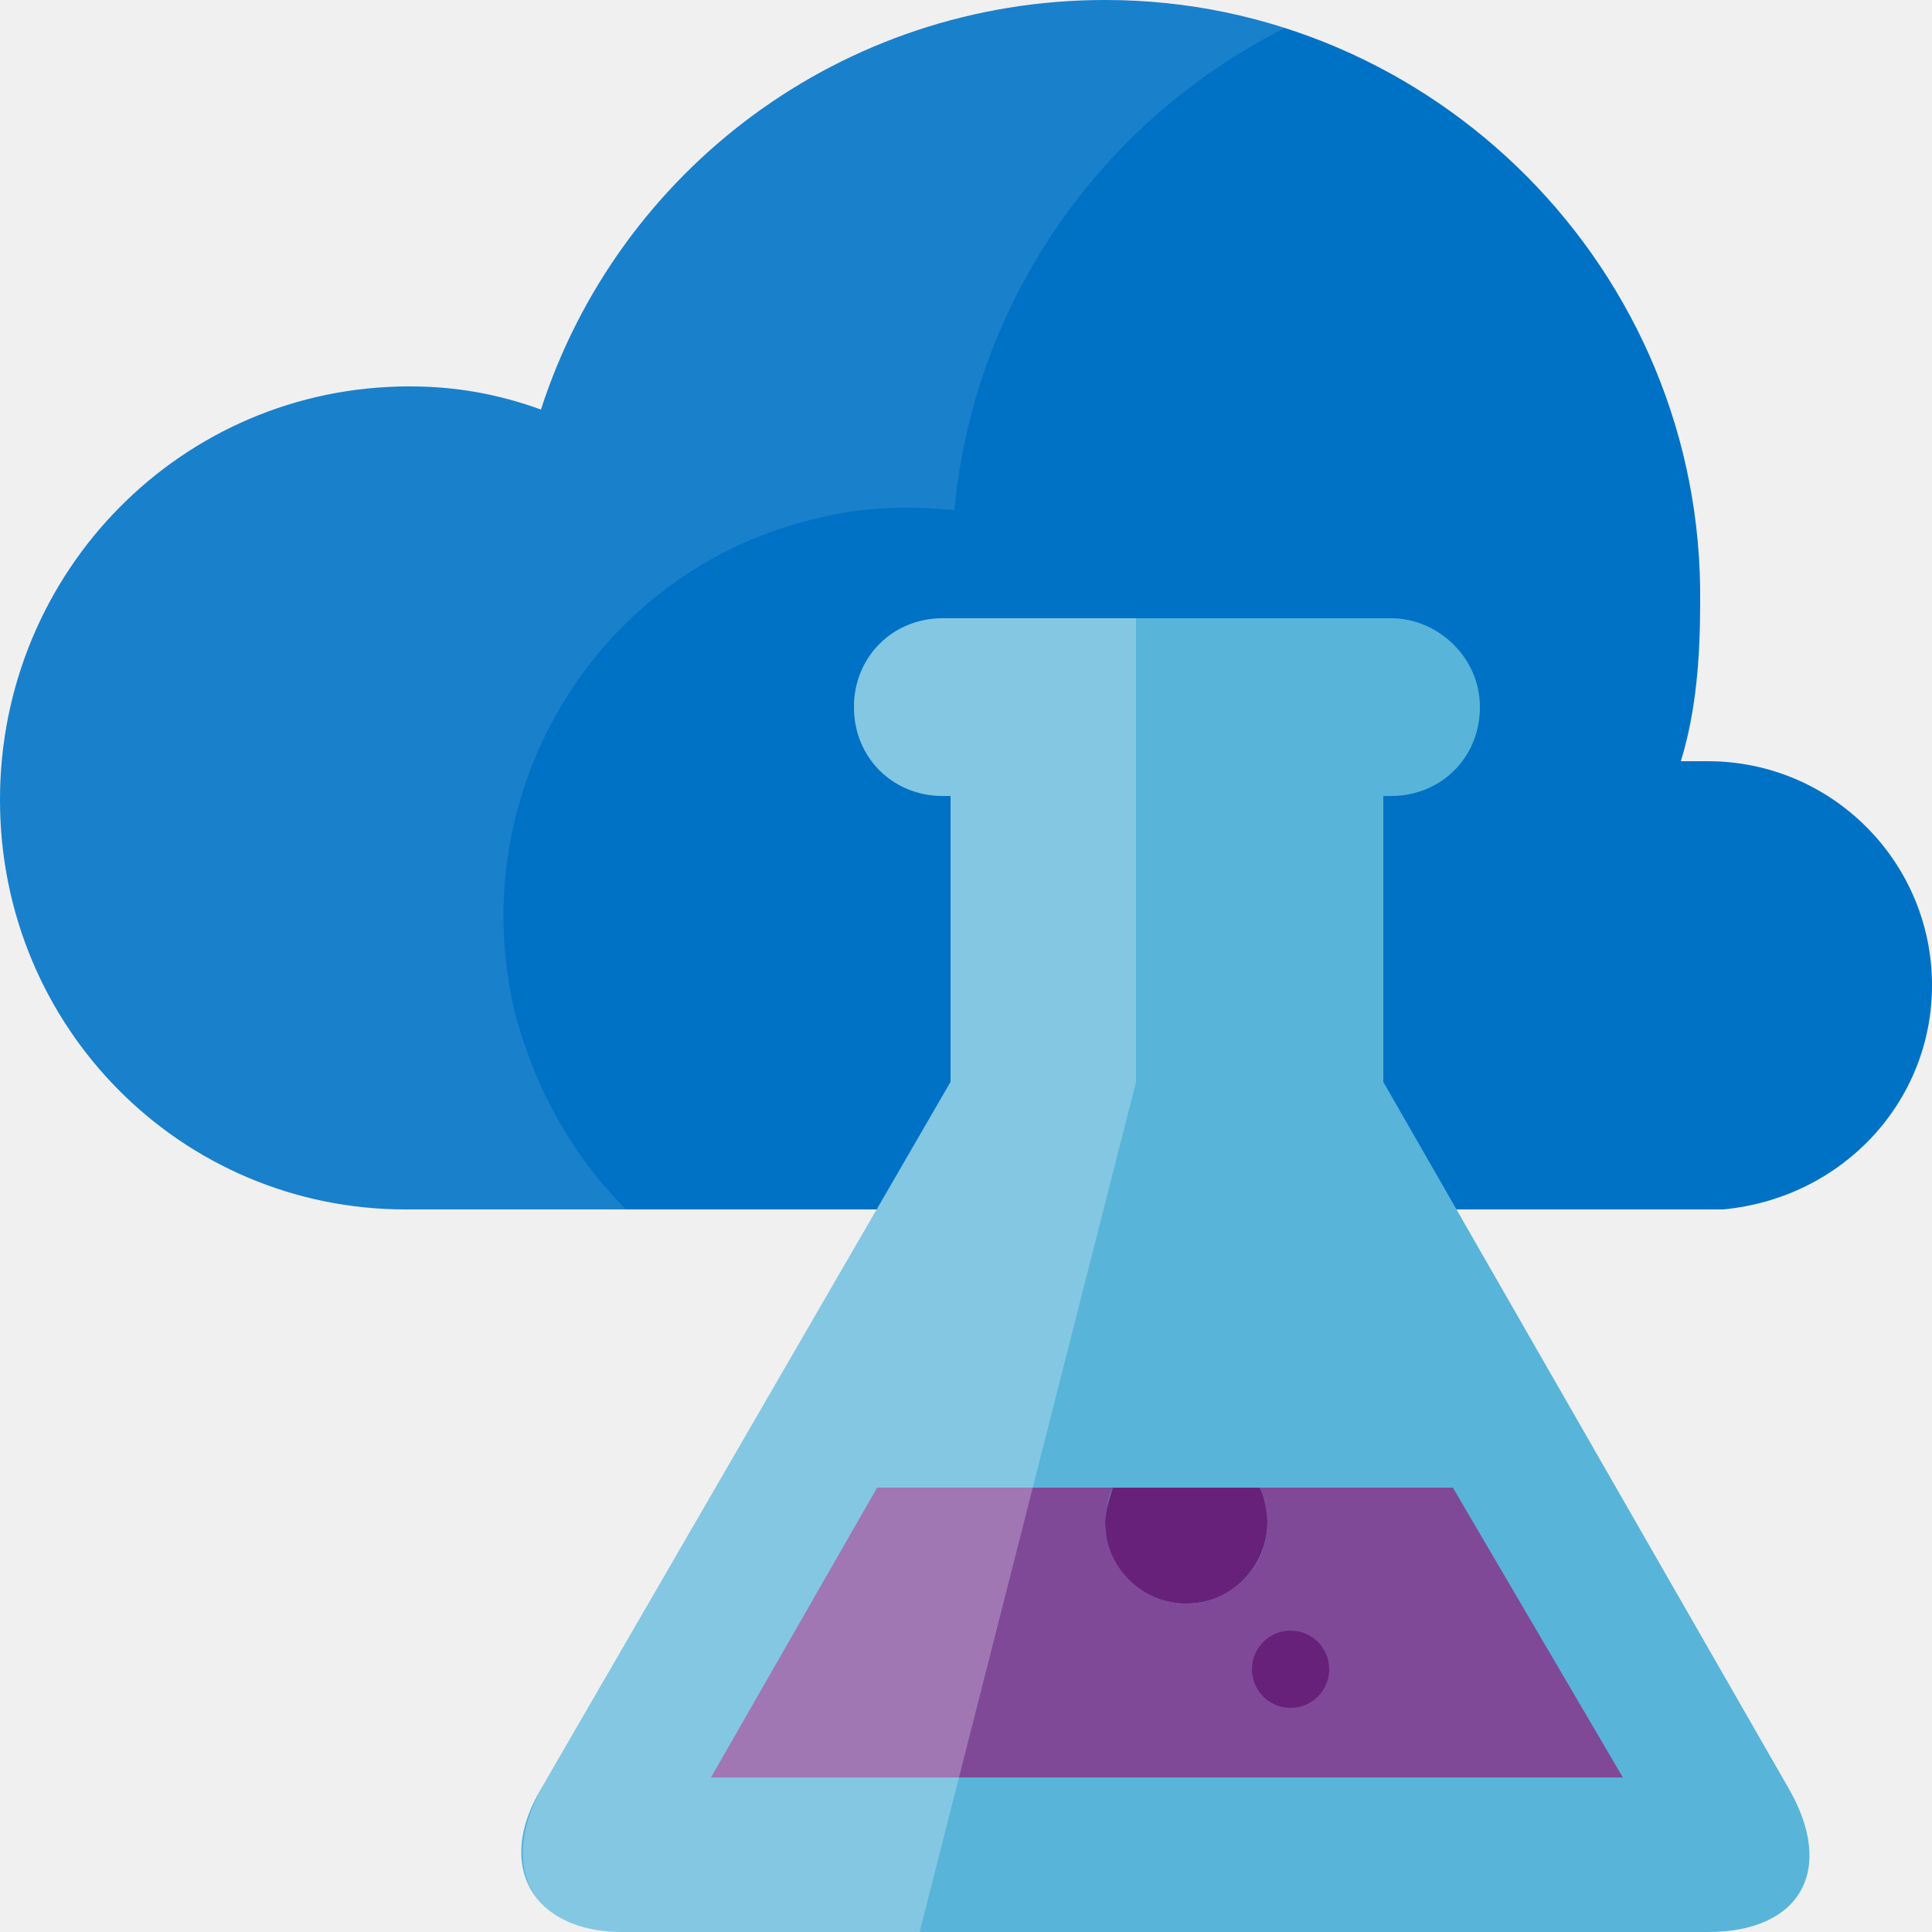
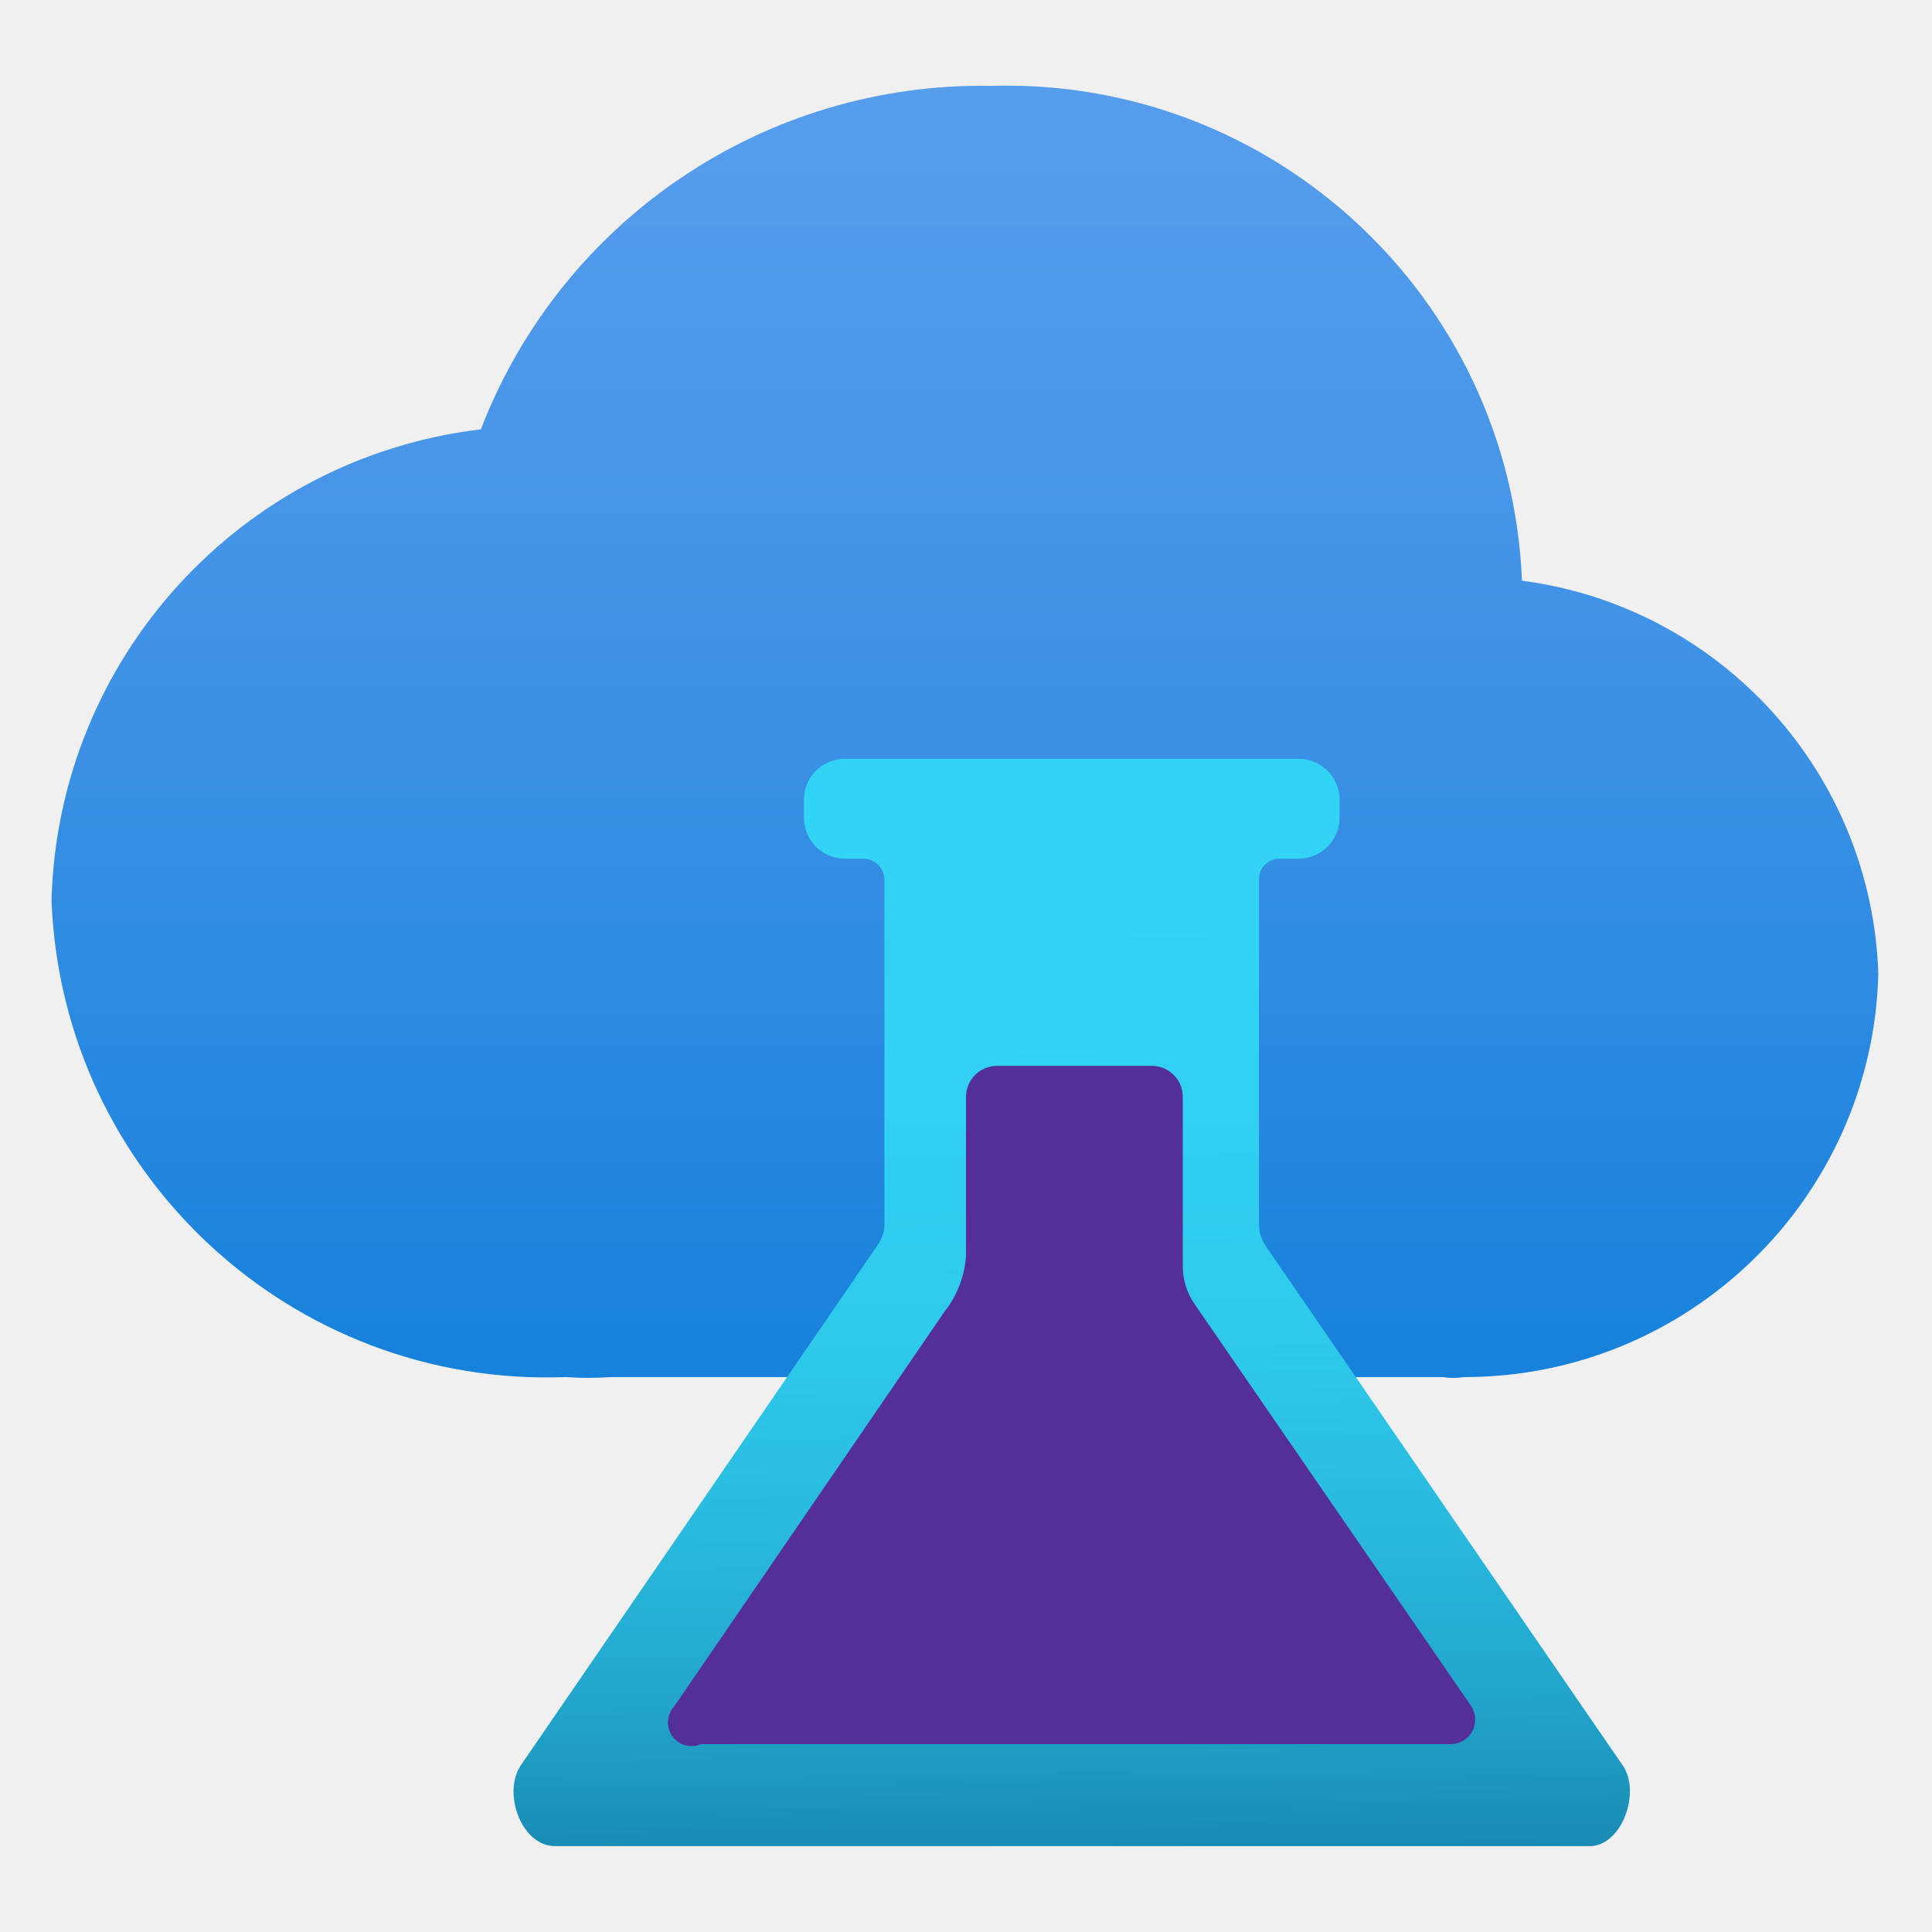
- <svg viewBox="0 0 50 50" class="" role="presentation" focusable="false" id="FxSymbol0-0c9" data-type="1">
+ <svg viewBox="0 0 18 18" class="" role="presentation" focusable="false" id="FxSymbol0-0c4" data-type="1">
  <g>
-     <path d="M50 25.5c0-3.2-2.6-5.8-5.8-5.8h-.7c.4-1.3.5-2.7.5-4.1C44.1 7 37.1 0 28.6 0 21.8 0 16 4.4 14 10.6c-1.1-.4-2.2-.6-3.4-.6C4.7 10 0 14.8 0 20.7c0 5.9 4.7 10.6 10.5 10.6h34.1c3.1-.3 5.4-2.8 5.4-5.8" class="msportalfx-svg-c19" fill="#0072c6" />
-     <path opacity=".1" d="M16.2 31.3c-1.4-1.4-2.4-3.2-2.9-5.2-1.3-5.7 2.2-11.4 7.9-12.7 1.2-.3 2.4-.3 3.5-.2.5-5.4 3.8-10.1 8.6-12.5-1.5-.4-3-.7-4.7-.7C21.8 0 16 4.4 14 10.6c-1.1-.4-2.2-.6-3.4-.6C4.7 10 0 14.8 0 20.7c0 5.9 4.7 10.6 10.5 10.6h5.7z" class="msportalfx-svg-c01" fill="#ffffff" />
-     <path d="M46.3 46.3L35.8 28v-7.4h.2c1.3 0 2.3-1 2.3-2.3S37.2 16 36 16H24.4c-1.3 0-2.3 1-2.3 2.3s1 2.3 2.3 2.3h.2V28L14 46.3c-1.2 2-.2 3.7 2.1 3.7h28.1c2.4 0 3.3-1.6 2.1-3.7z" class="msportalfx-svg-c15" fill="#59b4d9" />
-     <path d="M37.6 38.5h-5c.1.3.2.6.2.9 0 1.2-1 2.1-2.1 2.1s-2.1-1-2.1-2.1c0-.3.1-.7.2-.9h-6.1L18.4 46H42l-4.4-7.5z" class="msportalfx-svg-c17" fill="#804998" />
-     <path d="M30.7 41.5c1.2 0 2.1-1 2.1-2.1 0-.3-.1-.7-.2-.9h-3.8c-.1.3-.2.6-.2.9 0 1.2 1 2.1 2.1 2.1z" class="msportalfx-svg-c20" fill="#68217a" />
-     <circle cx="33.4" cy="43.2" r="1" class="msportalfx-svg-c20" fill="#68217a" />
-     <path opacity=".25" d="M14 46.3L24.6 28v-7.4h-.2c-1.3 0-2.3-1-2.3-2.3s1-2.3 2.3-2.3h5v12l-5.6 22h-7.7c-2.3 0-3.2-1.6-2.1-3.7z" class="msportalfx-svg-c01" fill="#ffffff" />
+     <path d="M17.5 9.08a3.82 3.82 0 0 0-3.32-3.67A4.81 4.81 0 0 0 9.23.8 5 5 0 0 0 4.48 4a4.54 4.54 0 0 0-4 4.39 4.62 4.62 0 0 0 4.79 4.44 3 3 0 0 0 .42 0h7.75a.64.64 0 0 0 .2 0 3.86 3.86 0 0 0 3.86-3.75z" fill="url(#b80226ba-6d0d-4956-8f19-ab3101ca010c)" />
+     <path d="M14.81 17.2H5.17c-.31 0-.49-.49-.32-.75l3.32-4.84a.34.34 0 0 0 .07-.22v-3.2A.2.2 0 0 0 8.05 8h-.18a.38.38 0 0 1-.38-.38v-.17a.38.38 0 0 1 .38-.38h4.23a.38.38 0 0 1 .38.38v.17a.38.38 0 0 1-.38.38h-.18a.19.19 0 0 0-.19.19v3.21a.36.36 0 0 0 .07.22l3.32 4.83c.17.25-.01.75-.31.75z" fill="url(#a4c1ad8b-2628-48af-97c3-ee4a90db0ba3)" />
+     <path d="M6.28 15.9l2.52-3.68a.94.94 0 0 0 .2-.52v-1.48a.29.29 0 0 1 .29-.29h1.44a.29.29 0 0 1 .29.29v1.58a.61.61 0 0 0 .11.35l2.58 3.75a.23.23 0 0 1-.18.35h-7a.22.22 0 0 1-.25-.35z" fill="#552f99" />
  </g>
  <defs>
- </defs>
+     <linearGradient id="b80226ba-6d0d-4956-8f19-ab3101ca010c" x1="9" y1="16.39" x2="9" y2="-1.94" gradientUnits="userSpaceOnUse">
+       <stop offset="0" stop-color="#0078d4" />
+       <stop offset=".16" stop-color="#1380da" />
+       <stop offset=".53" stop-color="#3c91e5" />
+       <stop offset=".82" stop-color="#559cec" />
+       <stop offset="1" stop-color="#5ea0ef" />
+     </linearGradient>
+     <linearGradient id="a4c1ad8b-2628-48af-97c3-ee4a90db0ba3" x1="9.88" y1="7.11" x2="9.99" y2="17.27" gradientUnits="userSpaceOnUse">
+       <stop offset="0" stop-color="#32d4f5" />
+       <stop offset=".32" stop-color="#31d1f3" />
+       <stop offset=".53" stop-color="#2ec9eb" />
+       <stop offset=".7" stop-color="#29bade" />
+       <stop offset=".86" stop-color="#22a5cb" />
+       <stop offset="1" stop-color="#198ab3" />
+       <stop offset="1" stop-color="#198ab3" />
+     </linearGradient>
+   </defs>
</svg>
